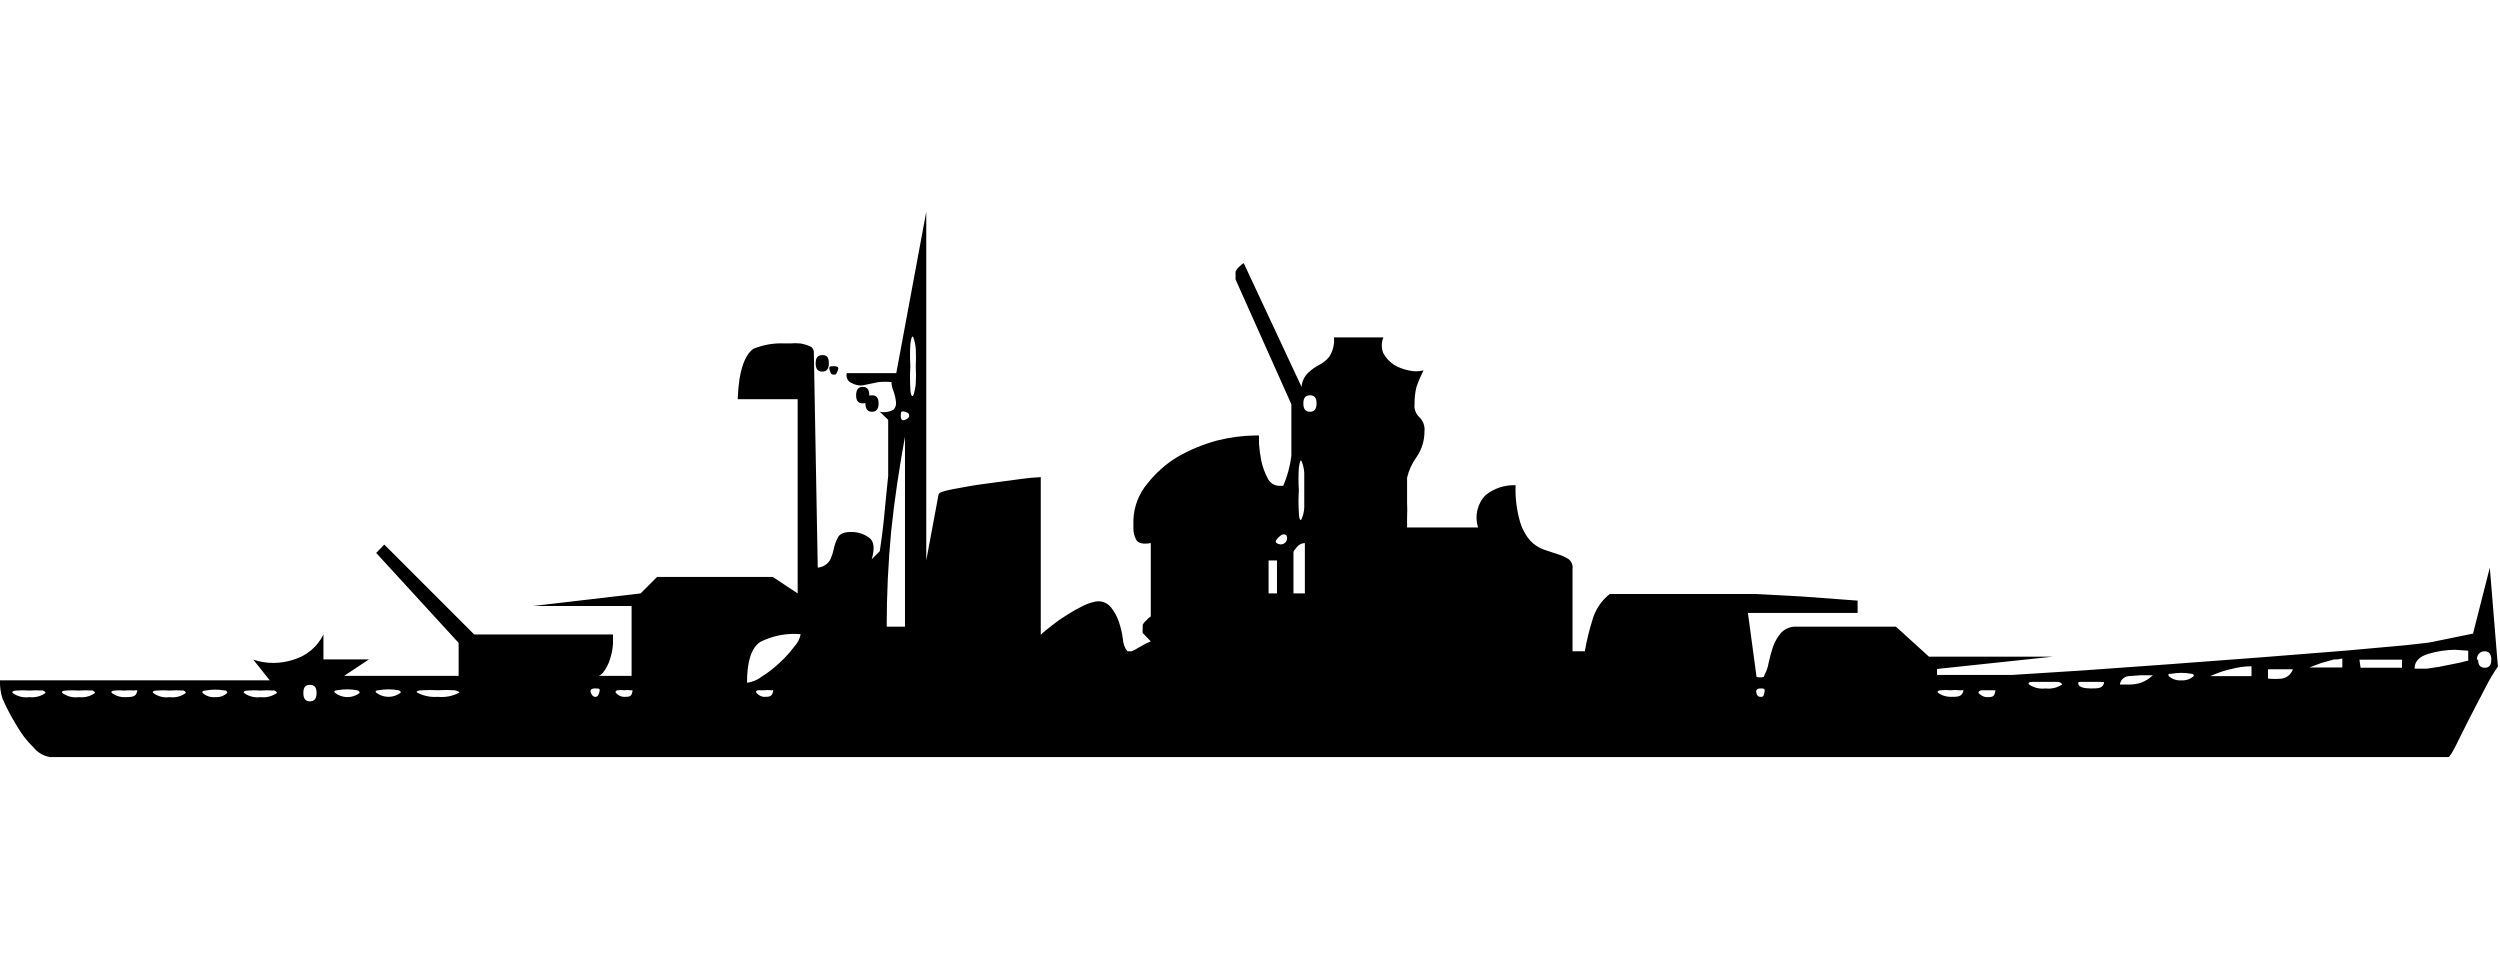
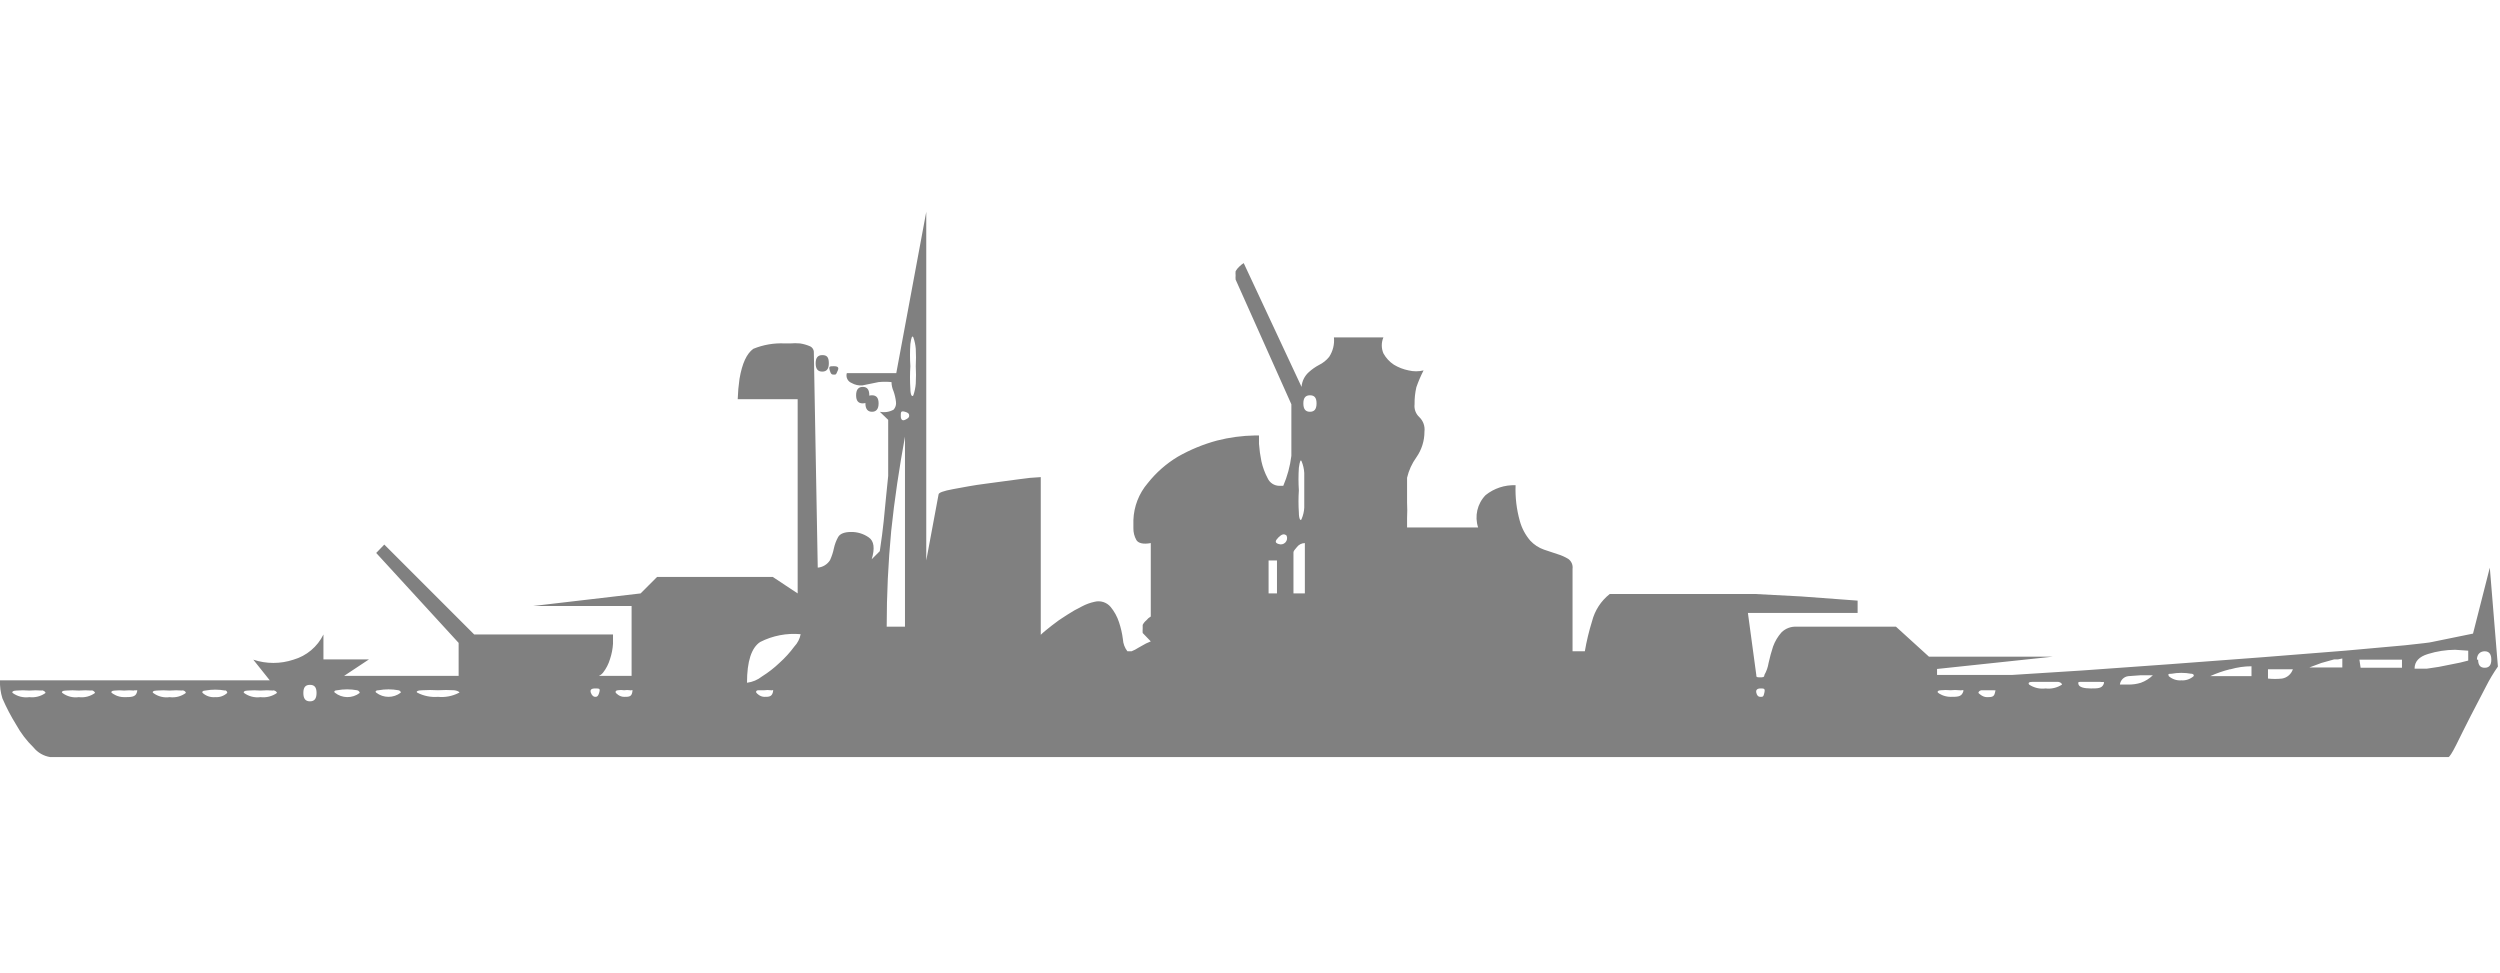
- <svg xmlns="http://www.w3.org/2000/svg" width="180px" height="70px" viewBox="0 0 83.4 18.2">
+ <svg xmlns="http://www.w3.org/2000/svg" width="180px" height="70px" viewBox="0 0 83.4 18.2" fill="grey">
  <g id="Layer_2" data-name="Layer 2">
    <g id="Layer_2-2" data-name="Layer 2">
      <path d="M9,15.58l-.55-.69a2.12,2.12,0,0,0,1.34,0,1.61,1.61,0,0,0,1-.84v.83h1.52l-.83.55H15.3v-1.1l-2.75-3,.27-.28,3,3h4.63s0,.14,0,.31a2,2,0,0,1-.1.51,1.37,1.37,0,0,1-.23.45.36.36,0,0,1-.43.11h1.38V13.1H17.78l3.59-.42.55-.55h3.86l.83.55V6.2h-2a6,6,0,0,1,.06-.68c.09-.52.24-.84.46-1a2.44,2.44,0,0,1,1.05-.18h.18a1.87,1.87,0,0,1,.33,0,1.35,1.35,0,0,1,.32.09.22.22,0,0,1,.14.22l.13,7.17a.54.54,0,0,0,.41-.25,1.87,1.87,0,0,0,.13-.4,1.35,1.35,0,0,1,.14-.37c.06-.11.21-.17.43-.17a1,1,0,0,1,.59.18c.18.12.21.37.1.73l.27-.27c.06-.39.1-.72.13-1s.05-.54.08-.82.05-.5.07-.69V8.66c0-.11,0-.23,0-.35s0-.24,0-.37V7.66c0-.08,0-.23,0-.43s0-.32,0-.34l-.28-.27a.67.67,0,0,0,.46-.07.32.32,0,0,0,.08-.26,1.59,1.59,0,0,0-.08-.35.8.8,0,0,1-.07-.31,2.15,2.15,0,0,0-.43,0l-.54.11a.61.61,0,0,1-.36-.08.27.27,0,0,1-.16-.33h1.65l1-5.38V11.58l.41-2.2c0-.06.16-.12.49-.18s.68-.13,1.08-.18L34,8.87a6.56,6.56,0,0,1,.72-.07v5.26c.09-.09.22-.19.37-.31s.32-.24.5-.35a4.4,4.4,0,0,1,.51-.29,1.61,1.61,0,0,1,.41-.15.53.53,0,0,1,.54.17,1.56,1.56,0,0,1,.28.51,2.93,2.93,0,0,1,.13.57.72.72,0,0,0,.15.4s.07,0,.14,0a1.27,1.27,0,0,0,.23-.12l.25-.14.16-.07s0,0,0,0,0,.06,0,0l-.27-.28a.7.7,0,0,1,0-.14.87.87,0,0,1,0-.13.45.45,0,0,1,.12-.15.52.52,0,0,1,.15-.13V11c-.26.05-.42,0-.48-.1a.77.77,0,0,1-.1-.4v-.27A2,2,0,0,1,38.29,9a3.71,3.71,0,0,1,1-.88,5.56,5.56,0,0,1,1.31-.54,5.49,5.49,0,0,1,1.27-.17H42s0,.11,0,.28a4.46,4.46,0,0,0,.08.58,2.25,2.25,0,0,0,.21.57.43.43,0,0,0,.38.25l.07,0h.07a3.69,3.69,0,0,0,.27-1c0-.31,0-.65,0-1,0-.09,0-.23,0-.41s0-.29,0-.31L41.22,2.21a.87.87,0,0,1,0-.14.7.7,0,0,1,0-.14.64.64,0,0,1,.12-.15.83.83,0,0,1,.15-.12l1.93,4.13a.73.73,0,0,1,.24-.49A1.67,1.67,0,0,1,44,5.06a1,1,0,0,0,.34-.27,1,1,0,0,0,.16-.65h1.65a.68.68,0,0,0,0,.53,1.07,1.07,0,0,0,.35.38,1.52,1.52,0,0,0,.49.19,1.05,1.05,0,0,0,.5,0,4.44,4.44,0,0,0-.24.56,2.37,2.37,0,0,0-.06.57.5.5,0,0,0,.16.43.57.57,0,0,1,.17.48,1.49,1.49,0,0,1-.27.86,1.91,1.91,0,0,0-.31.68c0,.06,0,.16,0,.32s0,.33,0,.51a5,5,0,0,1,0,.51c0,.16,0,.26,0,.32h2.37a1.07,1.07,0,0,1,.25-1.08,1.51,1.51,0,0,1,1-.33,3.87,3.87,0,0,0,.14,1.19,1.7,1.7,0,0,0,.35.66,1.14,1.14,0,0,0,.46.3l.45.15a1.54,1.54,0,0,1,.36.16.35.35,0,0,1,.14.33v2.75h.41a7.9,7.9,0,0,1,.24-1,1.69,1.69,0,0,1,.59-.91h1.79l1.64,0,1.43,0,1.52.08,1.89.14v.41H58.31l.28,2.07c0,.06,0,.08.11.08s.16,0,.16-.08A1.19,1.19,0,0,0,59,15a5.62,5.62,0,0,1,.15-.55,1.47,1.47,0,0,1,.28-.47.66.66,0,0,1,.51-.19h3.31l1.1,1h4.13l-3.86.41v.2H65l.52,0,.59,0h1l2.36-.15,2.93-.21,3.06-.23,2.77-.22,2-.18c.54-.06.84-.09.9-.11l1.37-.28.56-2.2.27,3.3a5.43,5.43,0,0,0-.4.67c-.17.33-.35.67-.52,1s-.33.66-.47.94-.23.41-.26.41h-80a.89.89,0,0,1-.56-.32,3.24,3.24,0,0,1-.58-.76,6.72,6.72,0,0,1-.46-.88A1.78,1.78,0,0,1,0,15.58Zm73.67-.69c0,.18.07.27.22.27s.22-.09.22-.27-.07-.28-.22-.28S82.63,14.71,82.63,14.89Zm-.77-.33a3.13,3.13,0,0,0-.9.14c-.3.09-.45.25-.45.49h.2l.21,0,.4-.06.45-.09a5.37,5.37,0,0,0,.53-.12v-.33Zm-3.15.6h1.38v-.27H78.71ZM78,14.88h-.13l-.43.12-.4.15h1.1v-.3Zm-2.34.64a2.15,2.15,0,0,0,.47,0,.46.46,0,0,0,.36-.31h-.83Zm-1.27-.31a3.93,3.93,0,0,0-.66.23h1.38v-.33A2.55,2.55,0,0,0,74.41,15.21Zm-1.29.15a1.83,1.83,0,0,0-.66,0c-.1,0-.12,0-.09.08a.57.57,0,0,0,.42.14.56.56,0,0,0,.41-.14S73.21,15.38,73.12,15.36ZM71,15.44a.32.32,0,0,0-.28.28h.12l.16,0a1.33,1.33,0,0,0,.42-.06,1.13,1.13,0,0,0,.4-.25h-.2l-.21,0Zm-.94.19-.31,0-.31,0c-.1,0-.13,0-.1.09s.19.13.41.13.36,0,.42-.13S70.15,15.65,70.06,15.63Zm-1.4,0-.42,0-.43,0q-.18,0-.12.09a.8.8,0,0,0,.55.13.82.82,0,0,0,.55-.13S68.78,15.65,68.66,15.63Zm-2.14.28-.21,0-.21,0C66,15.93,66,16,66,16s.13.14.28.14.24,0,.27-.14S66.58,15.93,66.52,15.91Zm-1.15,0a1.39,1.39,0,0,0-.3,0,1.66,1.66,0,0,0-.32,0c-.1,0-.13.05-.1.08s.2.14.42.14.35,0,.41-.14S65.46,15.93,65.37,15.91Zm-6.64-.06c-.11,0-.16.05-.14.14s.06.14.14.14.1,0,.13-.14S58.85,15.85,58.73,15.85ZM43.48,6.34c0,.19.07.28.22.28s.22-.09.22-.28-.07-.27-.22-.27S43.48,6.16,43.48,6.34Zm-.15,2.15a5.66,5.66,0,0,0,0,.75,5.6,5.6,0,0,0,0,.74c0,.22.06.3.09.22a1.1,1.1,0,0,0,.09-.38c0-.19,0-.38,0-.58s0-.4,0-.58a1.17,1.17,0,0,0-.09-.39C43.39,8.2,43.36,8.27,43.33,8.49Zm-.07,2.65c-.07.08-.11.13-.11.17s0,.14,0,.27,0,.27,0,.41,0,.29,0,.42,0,.22,0,.27h.38V11A.34.34,0,0,0,43.26,11.14Zm-.61-.33c-.11.11-.13.18,0,.22a.21.21,0,0,0,.27-.28C42.84,10.68,42.76,10.7,42.65,10.81Zm-.33,1.87h.28v-1.1h-.28ZM30.37,4.36a5.6,5.6,0,0,0,0,.74,5.66,5.66,0,0,0,0,.75c0,.22.06.29.1.22a1.6,1.6,0,0,0,.08-.39,5.35,5.35,0,0,0,0-.58,5.49,5.49,0,0,0,0-.58,1.49,1.49,0,0,0-.08-.38C30.43,4.06,30.4,4.14,30.37,4.36Zm-.32,2.4c0,.12.05.17.14.13s.14-.08.14-.13,0-.1-.14-.14S30.05,6.63,30.05,6.76Zm-.32,3.84c-.1,1.06-.15,2.12-.15,3.19h.61V7.45C30,8.49,29.84,9.54,29.73,10.6Zm-.42-4.26c0,.19-.08.28-.22.28s-.22-.09-.22-.28.07-.27.22-.27S29.31,6.16,29.31,6.34ZM29,6.07c0,.18-.07.27-.22.27s-.22-.09-.22-.27.07-.28.22-.28S29,5.88,29,6.07Zm-1.18-.69c-.06,0-.1,0-.14-.14s0-.14.14-.14.17.05.13.14S27.9,5.38,27.85,5.38ZM27.65,5c0,.19-.07.28-.22.28s-.22-.09-.22-.28.08-.27.22-.27S27.65,4.78,27.65,5ZM25.36,14.3c-.29.19-.44.64-.44,1.36a1,1,0,0,0,.5-.21A3.66,3.66,0,0,0,26,15a3.61,3.61,0,0,0,.5-.55.82.82,0,0,0,.21-.41A2.48,2.48,0,0,0,25.36,14.3Zm.35,1.61a.71.71,0,0,0-.21,0l-.21,0c-.06,0-.08.05-.06.08s.13.14.27.14.24,0,.28-.14S25.77,15.93,25.71,15.91Zm-4.69,0a.64.64,0,0,0-.2,0,.66.66,0,0,0-.21,0c-.06,0-.09.05-.07.08s.13.14.28.14.24,0,.27-.14S21.09,15.93,21,15.91Zm-1.17-.06c-.13,0-.17.05-.14.14s.09.14.14.14.1,0,.14-.14S20,15.85,19.85,15.85Zm-4.7.06a4.39,4.39,0,0,0-.54,0,4.28,4.28,0,0,0-.52,0c-.17,0-.22.05-.17.08a1.27,1.27,0,0,0,.69.14A1.25,1.25,0,0,0,15.3,16C15.36,16,15.31,15.93,15.15,15.91Zm-1.86,0a1.83,1.83,0,0,0-.66,0c-.1,0-.12.05-.08.08a.67.67,0,0,0,.82,0S13.38,15.93,13.29,15.91Zm-1.38,0a1.83,1.83,0,0,0-.66,0c-.09,0-.12.05-.08.08A.67.67,0,0,0,12,16S12,15.93,11.91,15.91ZM10.12,16c0,.19.07.28.22.28s.22-.09.22-.28-.07-.27-.22-.27S10.12,15.81,10.12,16Zm-1-.08a2.63,2.63,0,0,0-.43,0,2.58,2.58,0,0,0-.42,0c-.12,0-.16.05-.13.08a.76.76,0,0,0,.55.14A.79.79,0,0,0,9.24,16S9.23,15.93,9.11,15.91Zm-1.61,0a1.83,1.83,0,0,0-.66,0c-.09,0-.12.05-.09.08a.55.55,0,0,0,.42.14A.53.53,0,0,0,7.58,16S7.59,15.93,7.5,15.91Zm-1.42,0a2.63,2.63,0,0,0-.43,0,2.72,2.72,0,0,0-.43,0c-.12,0-.16.05-.12.08a.74.74,0,0,0,.55.14A.74.74,0,0,0,6.2,16S6.2,15.93,6.08,15.91Zm-1.61,0a1.72,1.72,0,0,0-.34,0,1.55,1.55,0,0,0-.31,0c-.1,0-.14.05-.1.08s.19.14.41.14.37,0,.42-.14S4.56,15.93,4.47,15.91Zm-1.42,0a2.72,2.72,0,0,0-.43,0,2.63,2.63,0,0,0-.43,0c-.12,0-.16.05-.12.08a.74.74,0,0,0,.55.14A.76.76,0,0,0,3.17,16S3.16,15.93,3.05,15.91Zm-1.66,0a2.58,2.58,0,0,0-.42,0,2.63,2.63,0,0,0-.43,0c-.12,0-.16.05-.13.08a.77.77,0,0,0,.56.14A.77.77,0,0,0,1.52,16S1.51,15.93,1.39,15.91Z" />
    </g>
  </g>
</svg>
